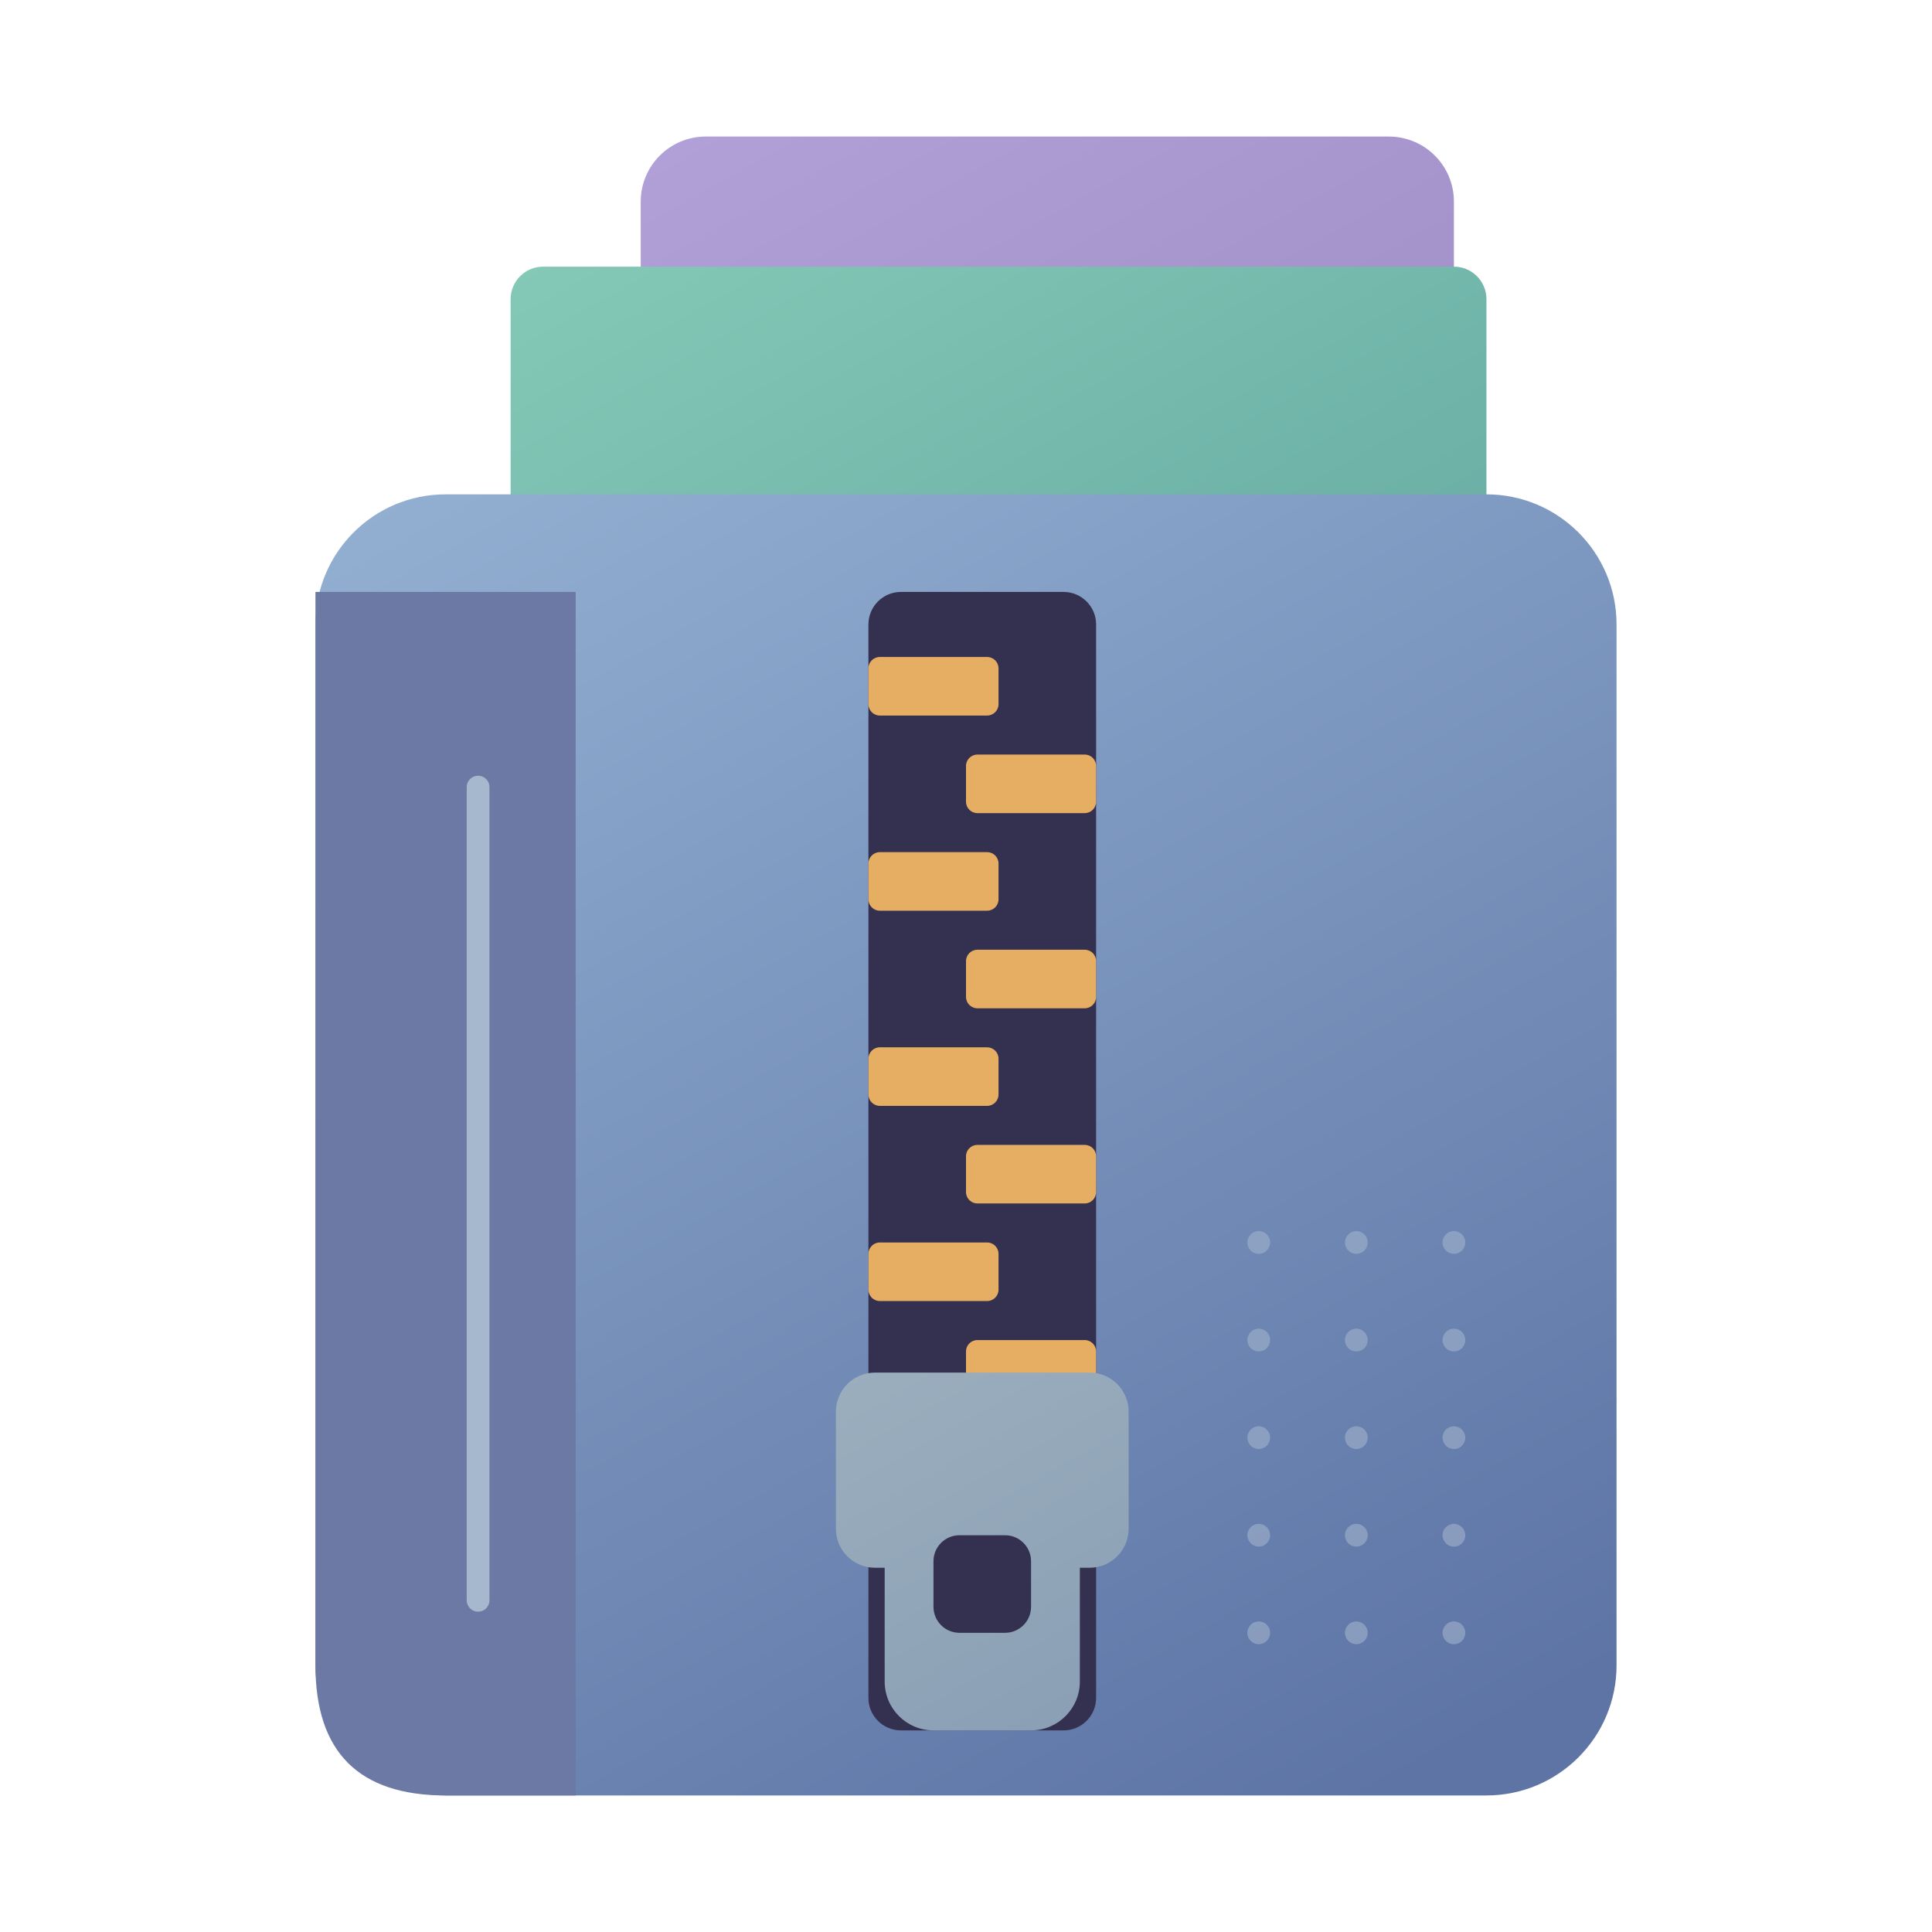
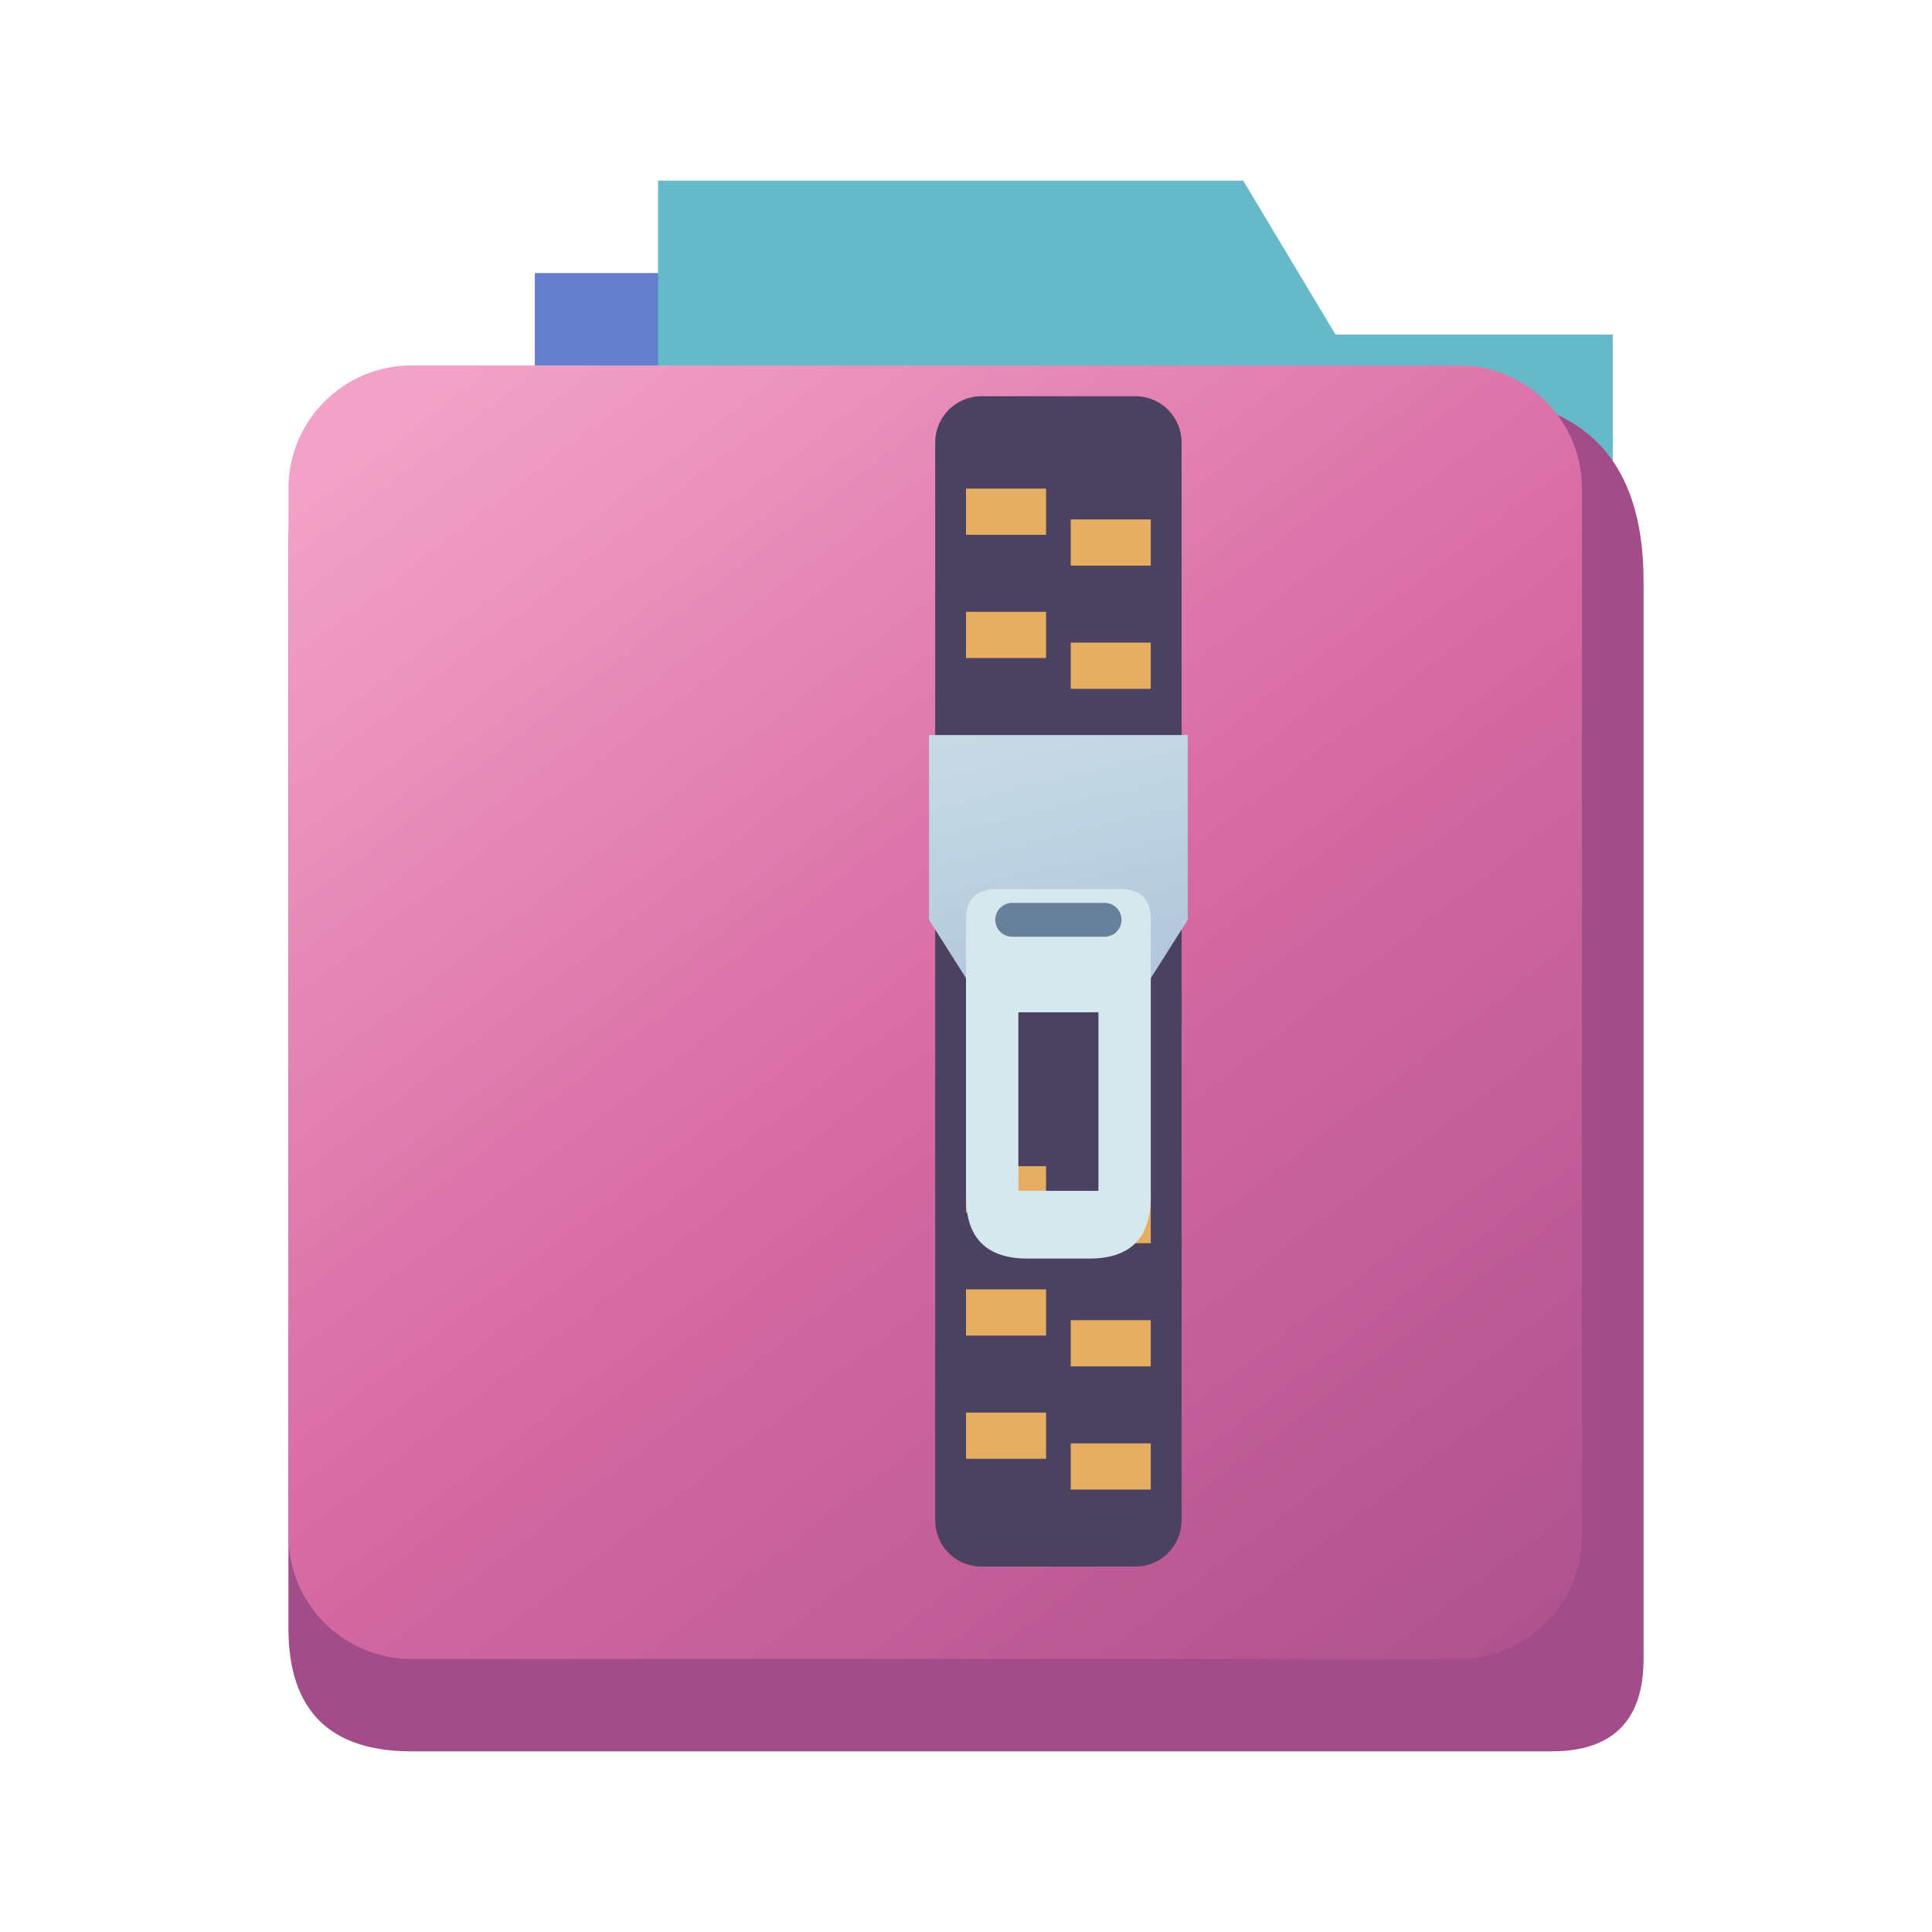
<svg xmlns="http://www.w3.org/2000/svg" width="64" height="64" viewBox="0 0 64 64">
-   <g id="frameless-artwork" transform="translate(-2.480442 -1.941685) scale(1.077514)">
+   <g id="frameless-artwork" transform="translate(1.392963 -1.157623) scale(1.020235)">
    <defs>
-       <linearGradient id="enamel" x1="0" y1="0" x2=".6" y2="1">
-         <stop stop-color="#f4c8d7" />
-         <stop offset=".4" stop-color="#e88bb6" />
-         <stop offset="1" stop-color="#b94e87" />
+       <linearGradient id="archive-cloth" gradientUnits="userSpaceOnUse" x1="15" y1="12" x2="48" y2="55">
+         <stop offset="0.000" stop-color="#f2a2c6" />
+         <stop offset="0.500" stop-color="#d76aa3" />
+         <stop offset="1.000" stop-color="#ae528e" />
      </linearGradient>
-       <linearGradient id="ink" x1="0" y1="0" x2="1" y2="1">
-         <stop stop-color="#f4c8d7" />
-         <stop offset=".6" stop-color="#e56ea1" />
-         <stop offset="1" stop-color="#b39bd9" />
-       </linearGradient>
-       <linearGradient id="gem" x1="0" y1="0" x2="1" y2="1">
-         <stop stop-color="#d9c3f2" />
-         <stop offset=".5" stop-color="#9272ba" />
-         <stop offset="1" stop-color="#71385f" />
-       </linearGradient>
-     </defs>
-     <g stroke-linecap="round" stroke-linejoin="round" />
-     <defs>
-       <linearGradient id="s-paper" gradientUnits="userSpaceOnUse" x1="15" y1="8" x2="43" y2="58">
-         <stop stop-color="#fff0da" />
-         <stop offset="1" stop-color="#d7cbd3" />
-       </linearGradient>
-       <linearGradient id="s-jade" gradientUnits="userSpaceOnUse" x1="15" y1="8" x2="43" y2="58">
-         <stop stop-color="#88cdb9" />
-         <stop offset="1" stop-color="#44878c" />
-       </linearGradient>
-       <linearGradient id="s-blue" gradientUnits="userSpaceOnUse" x1="15" y1="8" x2="43" y2="58">
-         <stop stop-color="#9ab8d8" />
-         <stop offset="1" stop-color="#5d74a5" />
-       </linearGradient>
-       <linearGradient id="s-violet" gradientUnits="userSpaceOnUse" x1="15" y1="8" x2="43" y2="58">
-         <stop stop-color="#b3a1d9" />
-         <stop offset="1" stop-color="#8274a9" />
-       </linearGradient>
-       <linearGradient id="s-rose" gradientUnits="userSpaceOnUse" x1="15" y1="8" x2="43" y2="58">
-         <stop stop-color="#eca2bc" />
-         <stop offset="1" stop-color="#b66696" />
-       </linearGradient>
-       <linearGradient id="s-copper" gradientUnits="userSpaceOnUse" x1="15" y1="8" x2="43" y2="58">
-         <stop stop-color="#f0c582" />
-         <stop offset="1" stop-color="#d59965" />
-       </linearGradient>
-       <linearGradient id="s-steel" gradientUnits="userSpaceOnUse" x1="15" y1="8" x2="43" y2="58">
-         <stop stop-color="#cbd9d9" />
-         <stop offset="1" stop-color="#8298b0" />
-       </linearGradient>
-       <linearGradient id="s-coral" gradientUnits="userSpaceOnUse" x1="15" y1="8" x2="43" y2="58">
-         <stop stop-color="#ef9b83" />
-         <stop offset="1" stop-color="#cc697c" />
-       </linearGradient>
-       <linearGradient id="screen-glass" gradientUnits="userSpaceOnUse" x1="32" y1="10" x2="32" y2="45">
-         <stop stop-color="#42516c" />
-         <stop offset="1" stop-color="#29283e" />
-       </linearGradient>
-       <linearGradient id="rubber-handle" gradientUnits="userSpaceOnUse" x1="32" y1="8" x2="32" y2="24">
-         <stop stop-color="#ee9c91" />
-         <stop offset=".45" stop-color="#e87f8d" />
-         <stop offset="1" stop-color="#b85c7b" />
+       <linearGradient id="zip-steel" gradientUnits="userSpaceOnUse" x1="26" y1="14" x2="34" y2="47">
+         <stop offset="0.000" stop-color="#e4f3f1" />
+         <stop offset="1.000" stop-color="#91aacd" />
      </linearGradient>
    </defs>
    <g data-material="authored" stroke-linecap="round" stroke-linejoin="round">
-       <rect x="22" y="6" width="25" height="14" rx="2" fill="url(#s-violet)" />
-       <rect x="18" y="10" width="30" height="13" rx="1" fill="url(#s-jade)" />
-       <rect x="12" y="17" width="40" height="40" rx="4" fill="url(#s-blue)" />
-       <path d="M12 20H20V57H16Q12 57 12 53Z" fill="#6b79a4" />
-       <rect x="29" y="20" width="7" height="35" rx="1" fill="#34304f" />
-       <rect x="29" y="22" width="4" height="1.8" rx="0.35" fill="#e6ae62" />
-       <rect x="32" y="25" width="4" height="1.8" rx="0.35" fill="#e6ae62" />
-       <rect x="29" y="28" width="4" height="1.8" rx="0.35" fill="#e6ae62" />
-       <rect x="32" y="31" width="4" height="1.8" rx="0.35" fill="#e6ae62" />
-       <rect x="29" y="34" width="4" height="1.8" rx="0.35" fill="#e6ae62" />
-       <rect x="32" y="37" width="4" height="1.8" rx="0.35" fill="#e6ae62" />
-       <rect x="29" y="40" width="4" height="1.8" rx="0.35" fill="#e6ae62" />
-       <rect x="32" y="43" width="4" height="1.8" rx="0.35" fill="#e6ae62" />
-       <rect x="28" y="44" width="9" height="6" rx="1.2" fill="url(#s-steel)" />
-       <rect x="29.5" y="47" width="6" height="8" rx="1.5" fill="url(#s-steel)" />
-       <rect x="31" y="49" width="3" height="3" rx="0.8" fill="#34304f" />
-       <path d="M17 26V51" fill="none" stroke="#a5b8ce" stroke-width="0.7" />
-       <circle cx="41" cy="40" r="0.35" fill="#a2b3cb" opacity=".6" />
-       <circle cx="41" cy="43" r="0.35" fill="#a2b3cb" opacity=".6" />
-       <circle cx="41" cy="46" r="0.35" fill="#a2b3cb" opacity=".6" />
-       <circle cx="41" cy="49" r="0.35" fill="#a2b3cb" opacity=".6" />
-       <circle cx="41" cy="52" r="0.35" fill="#a2b3cb" opacity=".6" />
-       <circle cx="44" cy="40" r="0.35" fill="#a2b3cb" opacity=".6" />
-       <circle cx="44" cy="43" r="0.35" fill="#a2b3cb" opacity=".6" />
-       <circle cx="44" cy="46" r="0.35" fill="#a2b3cb" opacity=".6" />
-       <circle cx="44" cy="49" r="0.35" fill="#a2b3cb" opacity=".6" />
-       <circle cx="44" cy="52" r="0.35" fill="#a2b3cb" opacity=".6" />
-       <circle cx="47" cy="40" r="0.35" fill="#a2b3cb" opacity=".6" />
-       <circle cx="47" cy="43" r="0.35" fill="#a2b3cb" opacity=".6" />
-       <circle cx="47" cy="46" r="0.35" fill="#a2b3cb" opacity=".6" />
-       <circle cx="47" cy="49" r="0.35" fill="#a2b3cb" opacity=".6" />
-       <circle cx="47" cy="52" r="0.35" fill="#a2b3cb" opacity=".6" />
+       <path d="M16 10h17l3 6h14v38H16Z" fill="#647fcd" />
+       <path d="M20 7h19l3 5h9v41H20Z" fill="#65b9c8" />
+       <path d="M12 14h34q6 0 6 6v35q0 3-3 3H12q-4 0-4-4V19q0-5 4-5Z" fill="#a24d8a" />
+       <rect x="8" y="13" width="42" height="42" rx="4" fill="url(#archive-cloth)" />
+       <rect x="29" y="14" width="8" height="38" rx="1.5" fill="#4b4160" />
+       <path d="M30 17h2.6v1.5H30ZM33.4 18H36v1.5h-2.6Z" fill="#e6ae62" />
+       <path d="M30 21h2.6v1.5H30ZM33.4 22H36v1.5h-2.6Z" fill="#e6ae62" />
+       <path d="M30 39h2.6v1.5H30ZM33.4 40H36v1.5h-2.6Z" fill="#e6ae62" />
+       <path d="M30 43h2.6v1.5H30ZM33.4 44H36v1.5h-2.6Z" fill="#e6ae62" />
+       <path d="M30 47h2.6v1.5H30ZM33.4 48H36v1.5h-2.6Z" fill="#e6ae62" />
+       <path d="M28.8 25H37.2V31L35.3 34H30.7L28.8 31Z" fill="url(#zip-steel)" />
+       <path d="M31 30H35Q36 30 36 31V40Q36 42 34 42H32Q30 42 30 40V31Q30 30 31 30Z M31.7 34V39.8H34.3V34Z" fill-rule="evenodd" fill="#d4e8ed" />
+       <path d="M31.5 31H34.5" stroke="#67819a" stroke-width="1.1" />
    </g>
  </g>
</svg>
